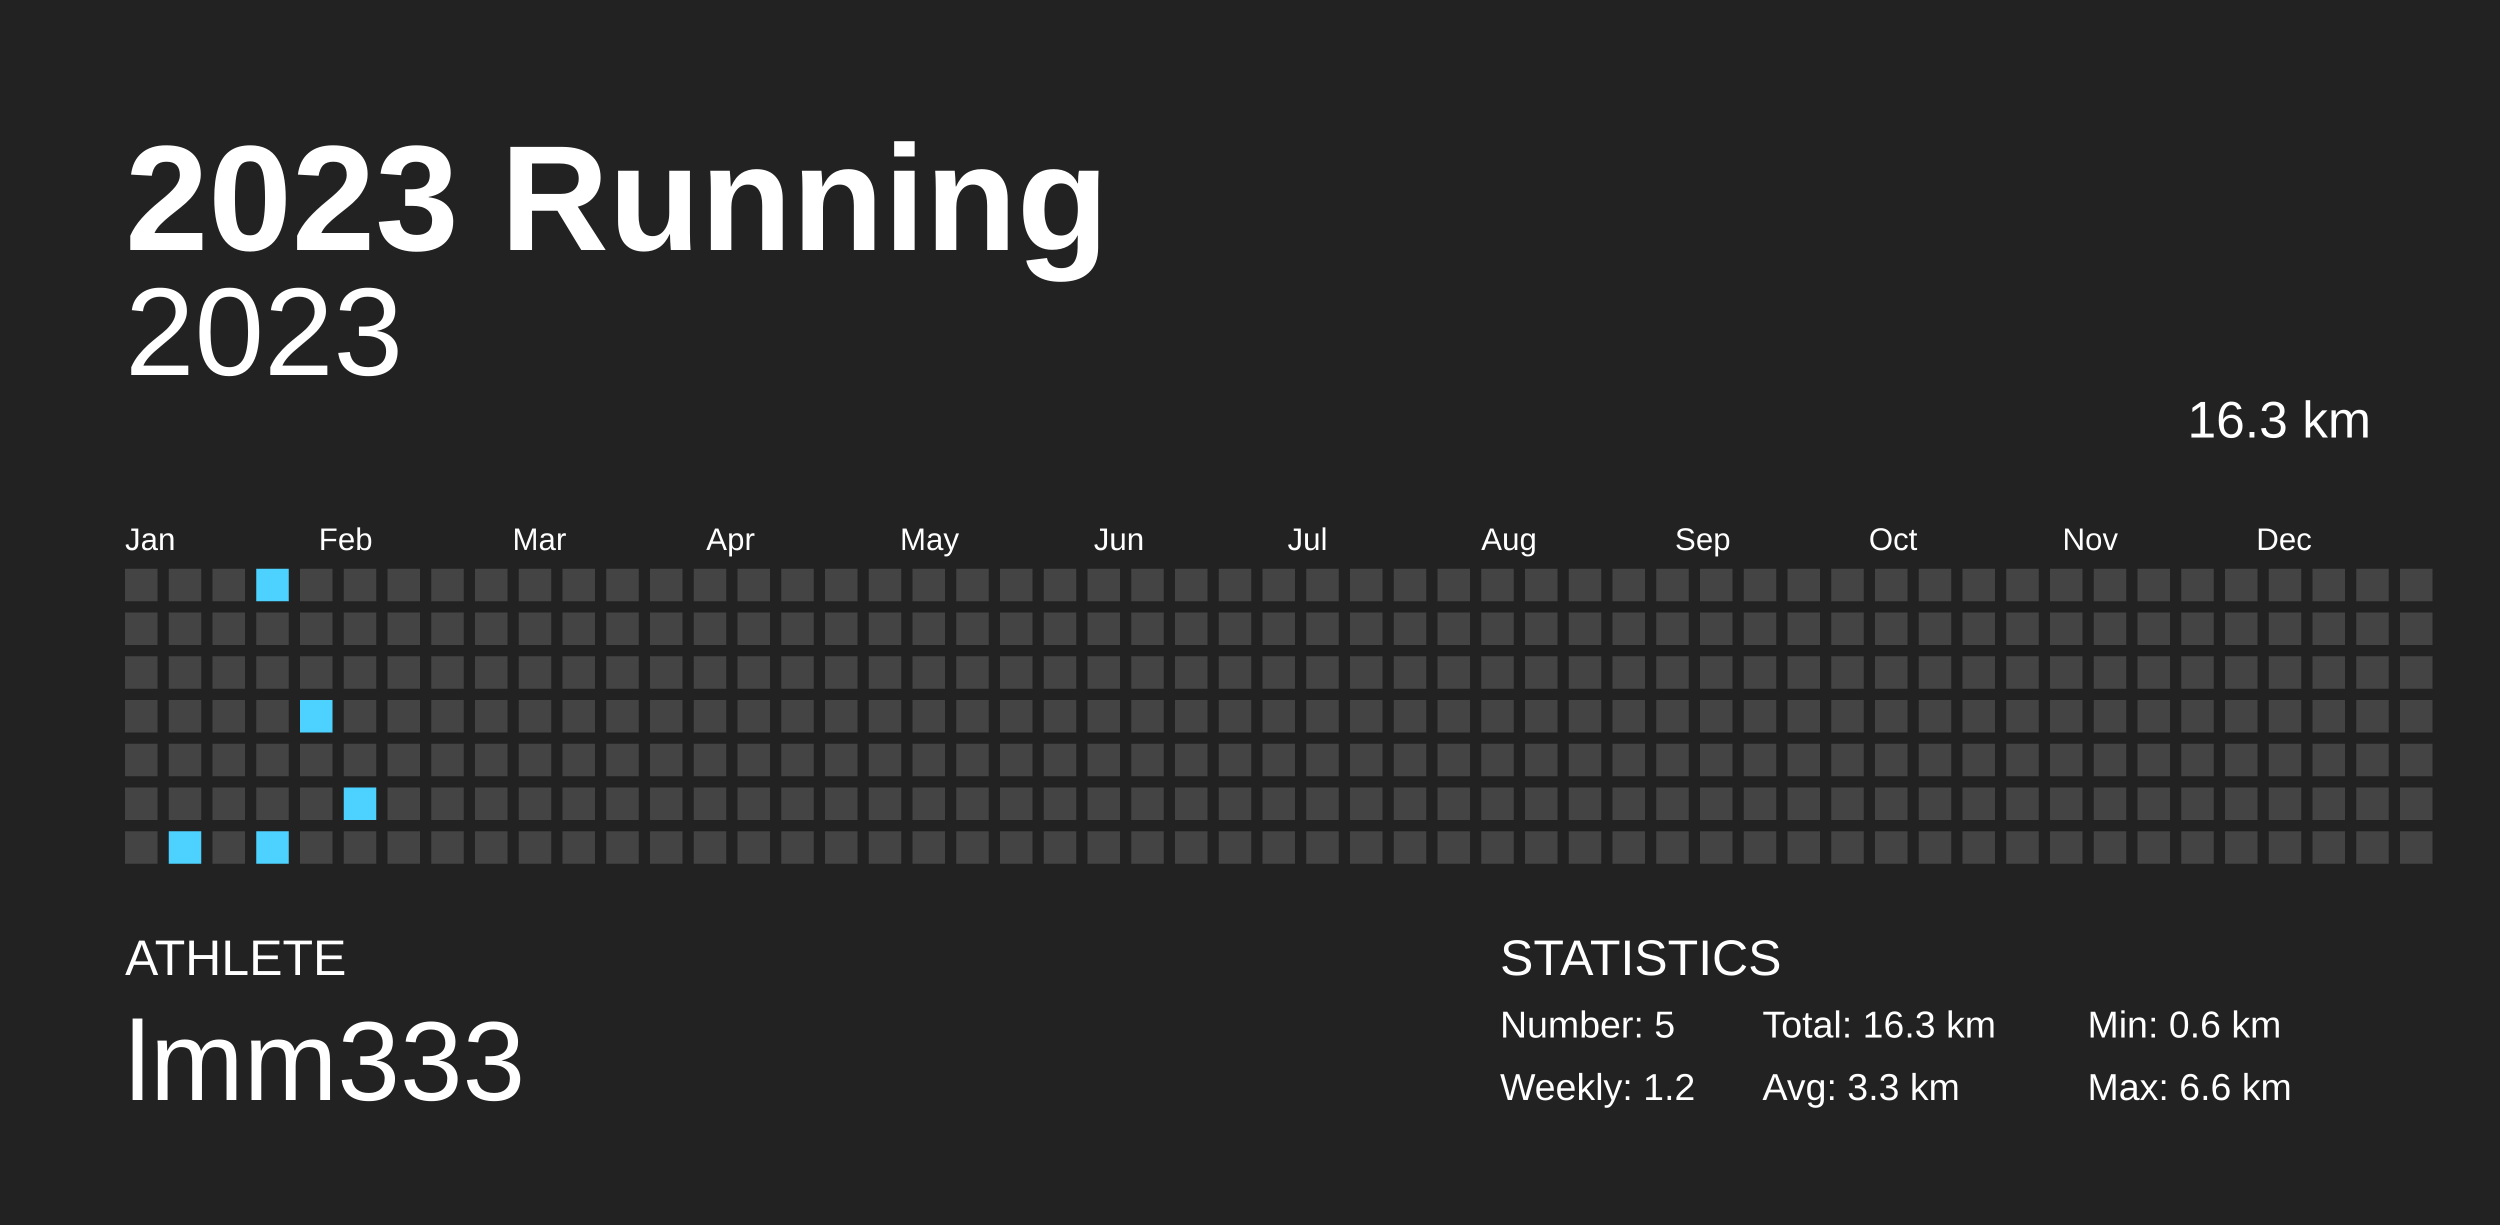
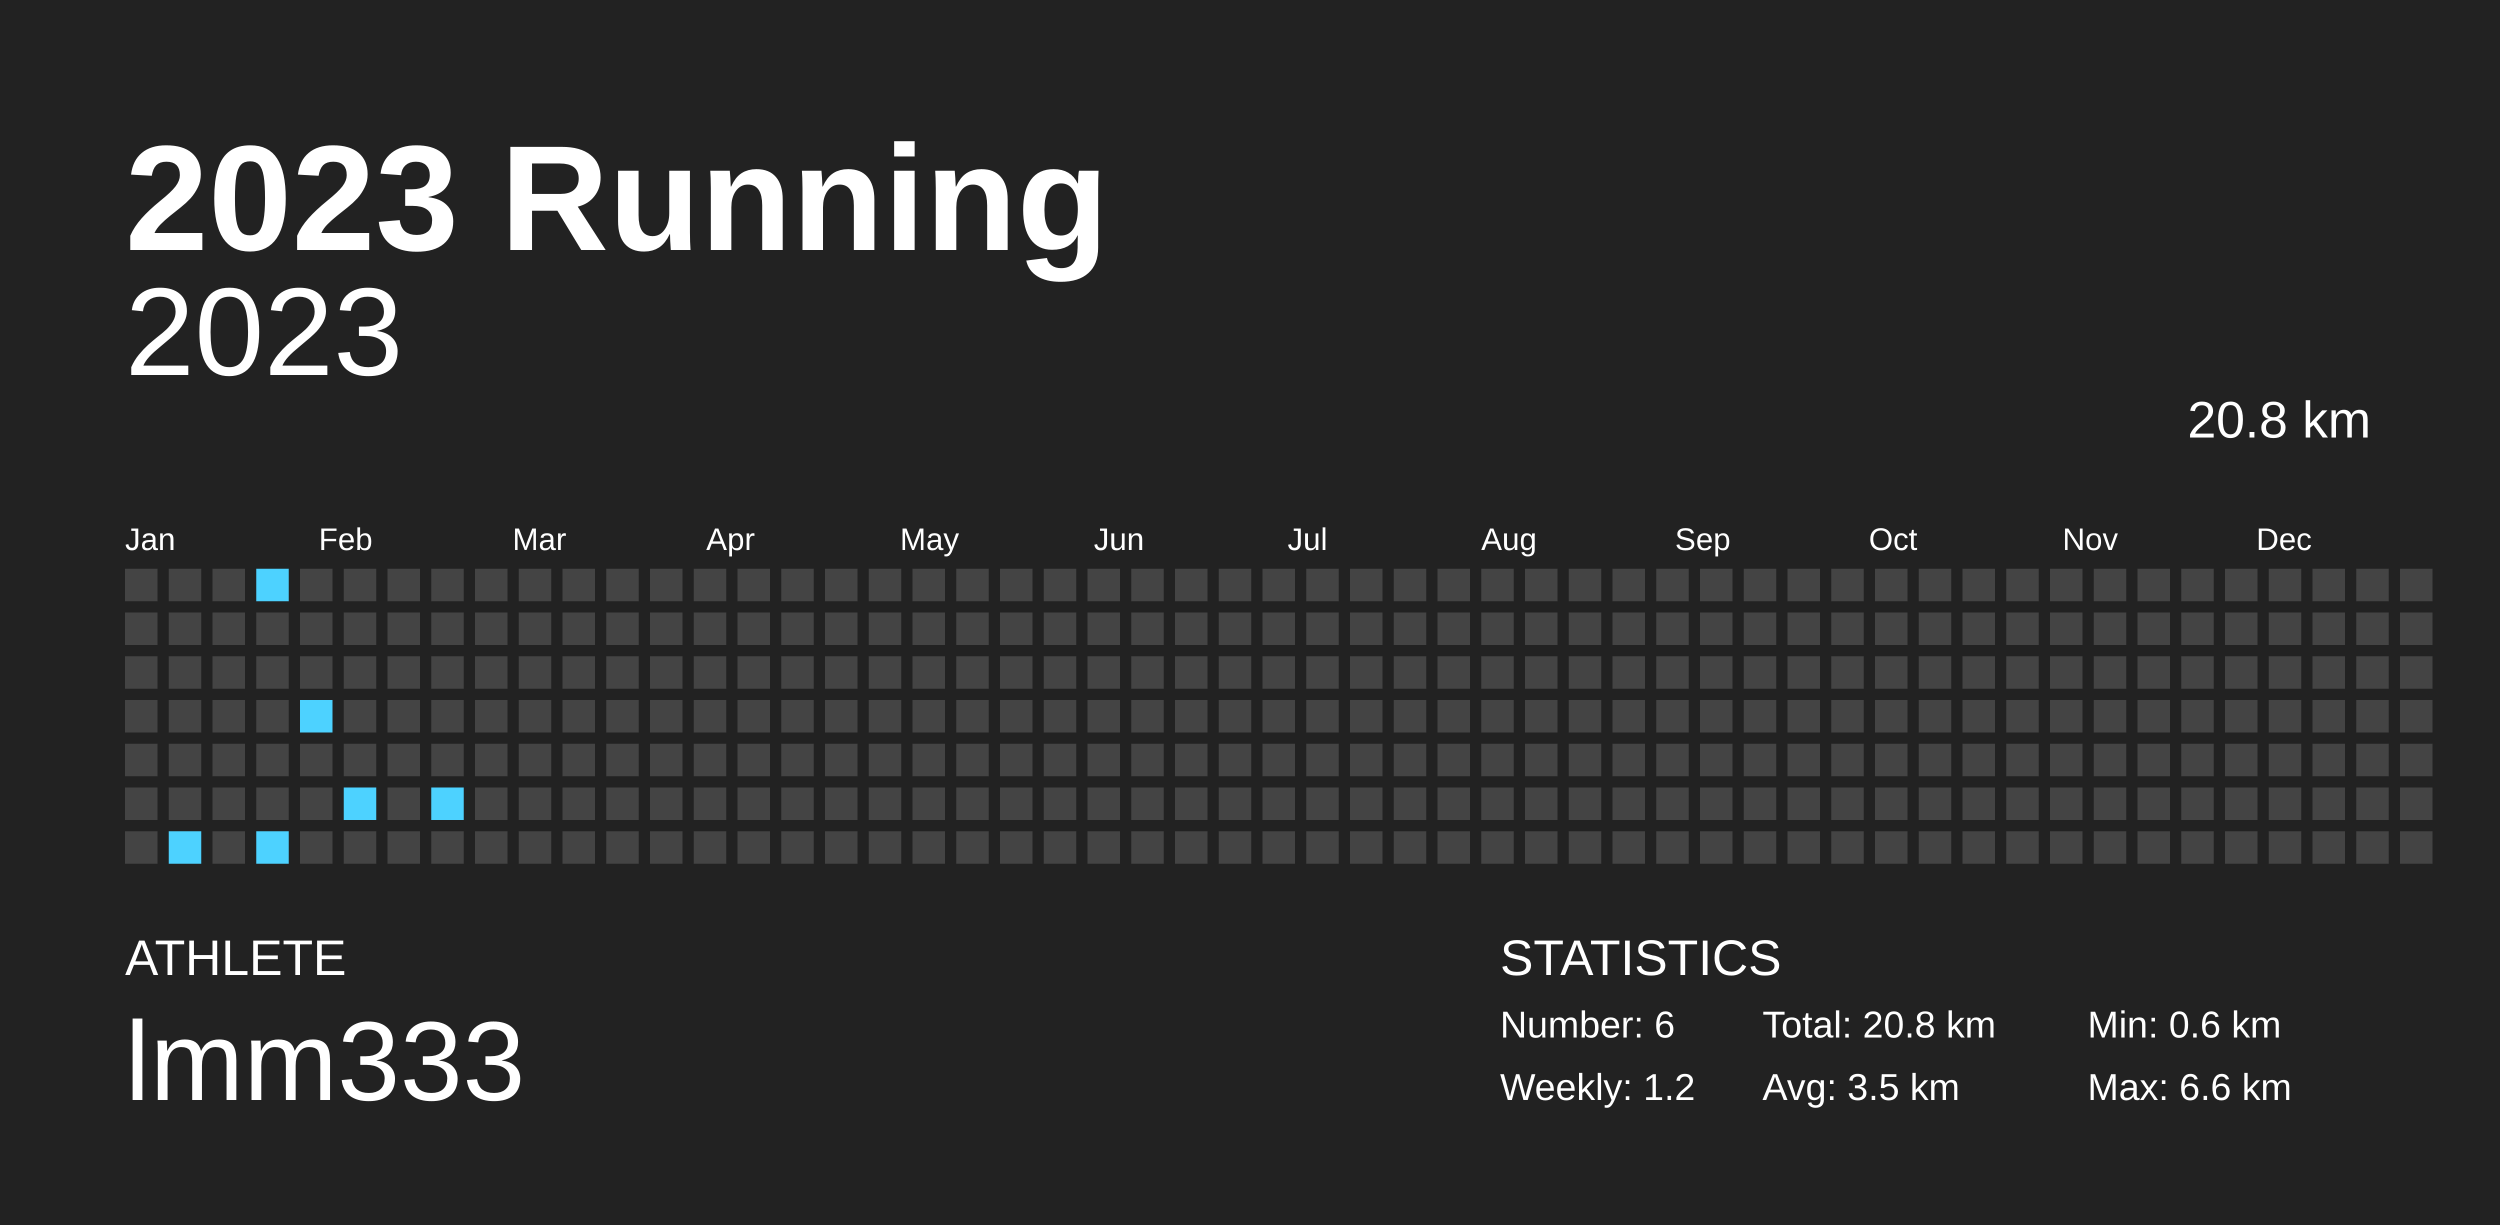
<svg xmlns="http://www.w3.org/2000/svg" baseProfile="full" height="98mm" version="1.1" viewBox="0,0,200,98" width="200mm">
  <defs />
  <rect fill="#222222" height="98" width="200" x="0" y="0" />
  <text fill="#FFFFFF" style="font-size:12px; font-family:Arial; font-weight:bold;" x="10" y="20">2023 Running</text>
  <text fill="#FFFFFF" style="font-size:4px; font-family:Arial" x="10" y="78">ATHLETE</text>
  <text fill="#FFFFFF" style="font-size:9px; font-family:Arial" x="10" y="88">lmm333</text>
  <text fill="#FFFFFF" style="font-size:4px; font-family:Arial" x="120" y="78">STATISTICS</text>
-   <text fill="#FFFFFF" style="font-size:3px; font-family:Arial" x="120" y="83">Number: 5</text>
+   <text fill="#FFFFFF" style="font-size:3px; font-family:Arial" x="120" y="83">Number: 6</text>
  <text fill="#FFFFFF" style="font-size:3px; font-family:Arial" x="120" y="88">Weekly: 1.2</text>
-   <text fill="#FFFFFF" style="font-size:3px; font-family:Arial" x="141" y="83">Total: 16.3 km</text>
-   <text fill="#FFFFFF" style="font-size:3px; font-family:Arial" x="141" y="88">Avg: 3.3 km</text>
+   <text fill="#FFFFFF" style="font-size:3px; font-family:Arial" x="141" y="83">Total: 20.8 km</text>
+   <text fill="#FFFFFF" style="font-size:3px; font-family:Arial" x="141" y="88">Avg: 3.5 km</text>
  <text fill="#FFFFFF" style="font-size:3px; font-family:Arial" x="167" y="83">Min: 0.6 km</text>
  <text fill="#FFFFFF" style="font-size:3px; font-family:Arial" x="167" y="88">Max: 6.6 km</text>
  <text alignment-baseline="hanging" fill="#FFFFFF" style="font-size:10.0px; font-family:Arial;" x="10" y="30">2023</text>
-   <text alignment-baseline="hanging" fill="#FFFFFF" style="font-size:4.125px; font-family:Arial;" x="175" y="35">16.3 km</text>
+   <text alignment-baseline="hanging" fill="#FFFFFF" style="font-size:4.125px; font-family:Arial;" x="175" y="35">20.8 km</text>
  <text fill="#FFFFFF" style="font-size:2.5px; font-family:Arial" x="10.0" y="44">Jan</text>
  <text fill="#FFFFFF" style="font-size:2.5px; font-family:Arial" x="25.5" y="44">Feb</text>
  <text fill="#FFFFFF" style="font-size:2.5px; font-family:Arial" x="41.0" y="44">Mar</text>
  <text fill="#FFFFFF" style="font-size:2.5px; font-family:Arial" x="56.5" y="44">Apr</text>
  <text fill="#FFFFFF" style="font-size:2.5px; font-family:Arial" x="72.0" y="44">May</text>
  <text fill="#FFFFFF" style="font-size:2.5px; font-family:Arial" x="87.5" y="44">Jun</text>
  <text fill="#FFFFFF" style="font-size:2.5px; font-family:Arial" x="103.0" y="44">Jul</text>
  <text fill="#FFFFFF" style="font-size:2.5px; font-family:Arial" x="118.5" y="44">Aug</text>
  <text fill="#FFFFFF" style="font-size:2.5px; font-family:Arial" x="134.0" y="44">Sep</text>
  <text fill="#FFFFFF" style="font-size:2.5px; font-family:Arial" x="149.5" y="44">Oct</text>
  <text fill="#FFFFFF" style="font-size:2.5px; font-family:Arial" x="165.0" y="44">Nov</text>
  <text fill="#FFFFFF" style="font-size:2.5px; font-family:Arial" x="180.5" y="44">Dec</text>
  <rect fill="#444444" height="2.6" width="2.6" x="10.0" y="45.5" />
  <rect fill="#444444" height="2.6" width="2.6" x="10.0" y="49.0" />
  <rect fill="#444444" height="2.6" width="2.6" x="10.0" y="52.5" />
  <rect fill="#444444" height="2.6" width="2.6" x="10.0" y="56.0" />
  <rect fill="#444444" height="2.6" width="2.6" x="10.0" y="59.5" />
  <rect fill="#444444" height="2.6" width="2.6" x="10.0" y="63.0" />
  <rect fill="#444444" height="2.6" width="2.6" x="10.0" y="66.5" />
  <rect fill="#444444" height="2.6" width="2.6" x="13.5" y="45.5" />
  <rect fill="#444444" height="2.6" width="2.6" x="13.5" y="49.0" />
  <rect fill="#444444" height="2.6" width="2.6" x="13.5" y="52.5" />
  <rect fill="#444444" height="2.6" width="2.6" x="13.5" y="56.0" />
  <rect fill="#444444" height="2.6" width="2.6" x="13.5" y="59.5" />
  <rect fill="#444444" height="2.6" width="2.6" x="13.5" y="63.0" />
  <rect fill="#4dd2ff" height="2.6" width="2.6" x="13.5" y="66.5" />
  <rect fill="#444444" height="2.6" width="2.6" x="17.0" y="45.5" />
  <rect fill="#444444" height="2.6" width="2.6" x="17.0" y="49.0" />
  <rect fill="#444444" height="2.6" width="2.6" x="17.0" y="52.5" />
  <rect fill="#444444" height="2.6" width="2.6" x="17.0" y="56.0" />
  <rect fill="#444444" height="2.6" width="2.6" x="17.0" y="59.5" />
  <rect fill="#444444" height="2.6" width="2.6" x="17.0" y="63.0" />
  <rect fill="#444444" height="2.6" width="2.6" x="17.0" y="66.5" />
  <rect fill="#4dd2ff" height="2.6" width="2.6" x="20.5" y="45.5" />
  <rect fill="#444444" height="2.6" width="2.6" x="20.5" y="49.0" />
  <rect fill="#444444" height="2.6" width="2.6" x="20.5" y="52.5" />
  <rect fill="#444444" height="2.6" width="2.6" x="20.5" y="56.0" />
  <rect fill="#444444" height="2.6" width="2.6" x="20.5" y="59.5" />
  <rect fill="#444444" height="2.6" width="2.6" x="20.5" y="63.0" />
  <rect fill="#4dd2ff" height="2.6" width="2.6" x="20.5" y="66.5" />
  <rect fill="#444444" height="2.6" width="2.6" x="24.0" y="45.5" />
  <rect fill="#444444" height="2.6" width="2.6" x="24.0" y="49.0" />
  <rect fill="#444444" height="2.6" width="2.6" x="24.0" y="52.5" />
  <rect fill="#4dd2ff" height="2.6" width="2.6" x="24.0" y="56.0" />
  <rect fill="#444444" height="2.6" width="2.6" x="24.0" y="59.5" />
  <rect fill="#444444" height="2.6" width="2.6" x="24.0" y="63.0" />
  <rect fill="#444444" height="2.6" width="2.6" x="24.0" y="66.5" />
  <rect fill="#444444" height="2.6" width="2.6" x="27.5" y="45.5" />
  <rect fill="#444444" height="2.6" width="2.6" x="27.5" y="49.0" />
  <rect fill="#444444" height="2.6" width="2.6" x="27.5" y="52.5" />
  <rect fill="#444444" height="2.6" width="2.6" x="27.5" y="56.0" />
  <rect fill="#444444" height="2.6" width="2.6" x="27.5" y="59.5" />
  <rect fill="#4dd2ff" height="2.6" width="2.6" x="27.5" y="63.0" />
  <rect fill="#444444" height="2.6" width="2.6" x="27.5" y="66.5" />
  <rect fill="#444444" height="2.6" width="2.6" x="31.0" y="45.5" />
  <rect fill="#444444" height="2.6" width="2.6" x="31.0" y="49.0" />
  <rect fill="#444444" height="2.6" width="2.6" x="31.0" y="52.5" />
  <rect fill="#444444" height="2.6" width="2.6" x="31.0" y="56.0" />
  <rect fill="#444444" height="2.6" width="2.6" x="31.0" y="59.5" />
  <rect fill="#444444" height="2.6" width="2.6" x="31.0" y="63.0" />
  <rect fill="#444444" height="2.6" width="2.6" x="31.0" y="66.5" />
  <rect fill="#444444" height="2.6" width="2.6" x="34.5" y="45.5" />
  <rect fill="#444444" height="2.6" width="2.6" x="34.5" y="49.0" />
  <rect fill="#444444" height="2.6" width="2.6" x="34.5" y="52.5" />
  <rect fill="#444444" height="2.6" width="2.6" x="34.5" y="56.0" />
  <rect fill="#444444" height="2.6" width="2.6" x="34.5" y="59.5" />
-   <rect fill="#444444" height="2.6" width="2.6" x="34.5" y="63.0" />
+   <rect fill="#4dd2ff" height="2.6" width="2.6" x="34.5" y="63.0" />
  <rect fill="#444444" height="2.6" width="2.6" x="34.5" y="66.5" />
  <rect fill="#444444" height="2.6" width="2.6" x="38.0" y="45.5" />
  <rect fill="#444444" height="2.6" width="2.6" x="38.0" y="49.0" />
  <rect fill="#444444" height="2.6" width="2.6" x="38.0" y="52.5" />
  <rect fill="#444444" height="2.6" width="2.6" x="38.0" y="56.0" />
  <rect fill="#444444" height="2.6" width="2.6" x="38.0" y="59.5" />
  <rect fill="#444444" height="2.6" width="2.6" x="38.0" y="63.0" />
  <rect fill="#444444" height="2.6" width="2.6" x="38.0" y="66.5" />
  <rect fill="#444444" height="2.6" width="2.6" x="41.5" y="45.5" />
  <rect fill="#444444" height="2.6" width="2.6" x="41.5" y="49.0" />
  <rect fill="#444444" height="2.6" width="2.6" x="41.5" y="52.5" />
  <rect fill="#444444" height="2.6" width="2.6" x="41.5" y="56.0" />
  <rect fill="#444444" height="2.6" width="2.6" x="41.5" y="59.5" />
  <rect fill="#444444" height="2.6" width="2.6" x="41.5" y="63.0" />
  <rect fill="#444444" height="2.6" width="2.6" x="41.5" y="66.5" />
  <rect fill="#444444" height="2.6" width="2.6" x="45.0" y="45.5" />
  <rect fill="#444444" height="2.6" width="2.6" x="45.0" y="49.0" />
  <rect fill="#444444" height="2.6" width="2.6" x="45.0" y="52.5" />
  <rect fill="#444444" height="2.6" width="2.6" x="45.0" y="56.0" />
  <rect fill="#444444" height="2.6" width="2.6" x="45.0" y="59.5" />
  <rect fill="#444444" height="2.6" width="2.6" x="45.0" y="63.0" />
  <rect fill="#444444" height="2.6" width="2.6" x="45.0" y="66.5" />
  <rect fill="#444444" height="2.6" width="2.6" x="48.5" y="45.5" />
  <rect fill="#444444" height="2.6" width="2.6" x="48.5" y="49.0" />
  <rect fill="#444444" height="2.6" width="2.6" x="48.5" y="52.5" />
  <rect fill="#444444" height="2.6" width="2.6" x="48.5" y="56.0" />
  <rect fill="#444444" height="2.6" width="2.6" x="48.5" y="59.5" />
  <rect fill="#444444" height="2.6" width="2.6" x="48.5" y="63.0" />
  <rect fill="#444444" height="2.6" width="2.6" x="48.5" y="66.5" />
  <rect fill="#444444" height="2.6" width="2.6" x="52.0" y="45.5" />
  <rect fill="#444444" height="2.6" width="2.6" x="52.0" y="49.0" />
  <rect fill="#444444" height="2.6" width="2.6" x="52.0" y="52.5" />
  <rect fill="#444444" height="2.6" width="2.6" x="52.0" y="56.0" />
  <rect fill="#444444" height="2.6" width="2.6" x="52.0" y="59.5" />
  <rect fill="#444444" height="2.6" width="2.6" x="52.0" y="63.0" />
  <rect fill="#444444" height="2.6" width="2.6" x="52.0" y="66.5" />
  <rect fill="#444444" height="2.6" width="2.6" x="55.5" y="45.5" />
  <rect fill="#444444" height="2.6" width="2.6" x="55.5" y="49.0" />
  <rect fill="#444444" height="2.6" width="2.6" x="55.5" y="52.5" />
  <rect fill="#444444" height="2.6" width="2.6" x="55.5" y="56.0" />
  <rect fill="#444444" height="2.6" width="2.6" x="55.5" y="59.5" />
  <rect fill="#444444" height="2.6" width="2.6" x="55.5" y="63.0" />
  <rect fill="#444444" height="2.6" width="2.6" x="55.5" y="66.5" />
  <rect fill="#444444" height="2.6" width="2.6" x="59.0" y="45.5" />
  <rect fill="#444444" height="2.6" width="2.6" x="59.0" y="49.0" />
  <rect fill="#444444" height="2.6" width="2.6" x="59.0" y="52.5" />
  <rect fill="#444444" height="2.6" width="2.6" x="59.0" y="56.0" />
  <rect fill="#444444" height="2.6" width="2.6" x="59.0" y="59.5" />
  <rect fill="#444444" height="2.6" width="2.6" x="59.0" y="63.0" />
  <rect fill="#444444" height="2.6" width="2.6" x="59.0" y="66.5" />
  <rect fill="#444444" height="2.6" width="2.6" x="62.5" y="45.5" />
  <rect fill="#444444" height="2.6" width="2.6" x="62.5" y="49.0" />
  <rect fill="#444444" height="2.6" width="2.6" x="62.5" y="52.5" />
  <rect fill="#444444" height="2.6" width="2.6" x="62.5" y="56.0" />
  <rect fill="#444444" height="2.6" width="2.6" x="62.5" y="59.5" />
  <rect fill="#444444" height="2.6" width="2.6" x="62.5" y="63.0" />
  <rect fill="#444444" height="2.6" width="2.6" x="62.5" y="66.5" />
  <rect fill="#444444" height="2.6" width="2.6" x="66.0" y="45.5" />
  <rect fill="#444444" height="2.6" width="2.6" x="66.0" y="49.0" />
  <rect fill="#444444" height="2.6" width="2.6" x="66.0" y="52.5" />
  <rect fill="#444444" height="2.6" width="2.6" x="66.0" y="56.0" />
  <rect fill="#444444" height="2.6" width="2.6" x="66.0" y="59.5" />
  <rect fill="#444444" height="2.6" width="2.6" x="66.0" y="63.0" />
  <rect fill="#444444" height="2.6" width="2.6" x="66.0" y="66.5" />
  <rect fill="#444444" height="2.6" width="2.6" x="69.5" y="45.5" />
  <rect fill="#444444" height="2.6" width="2.6" x="69.5" y="49.0" />
  <rect fill="#444444" height="2.6" width="2.6" x="69.5" y="52.5" />
  <rect fill="#444444" height="2.6" width="2.6" x="69.5" y="56.0" />
  <rect fill="#444444" height="2.6" width="2.6" x="69.5" y="59.5" />
  <rect fill="#444444" height="2.6" width="2.6" x="69.5" y="63.0" />
  <rect fill="#444444" height="2.6" width="2.6" x="69.5" y="66.5" />
  <rect fill="#444444" height="2.6" width="2.6" x="73.0" y="45.5" />
  <rect fill="#444444" height="2.6" width="2.6" x="73.0" y="49.0" />
  <rect fill="#444444" height="2.6" width="2.6" x="73.0" y="52.5" />
  <rect fill="#444444" height="2.6" width="2.6" x="73.0" y="56.0" />
  <rect fill="#444444" height="2.6" width="2.6" x="73.0" y="59.5" />
  <rect fill="#444444" height="2.6" width="2.6" x="73.0" y="63.0" />
  <rect fill="#444444" height="2.6" width="2.6" x="73.0" y="66.5" />
  <rect fill="#444444" height="2.6" width="2.6" x="76.5" y="45.5" />
  <rect fill="#444444" height="2.6" width="2.6" x="76.5" y="49.0" />
  <rect fill="#444444" height="2.6" width="2.6" x="76.5" y="52.5" />
  <rect fill="#444444" height="2.6" width="2.6" x="76.5" y="56.0" />
  <rect fill="#444444" height="2.6" width="2.6" x="76.5" y="59.5" />
  <rect fill="#444444" height="2.6" width="2.6" x="76.5" y="63.0" />
  <rect fill="#444444" height="2.6" width="2.6" x="76.5" y="66.5" />
  <rect fill="#444444" height="2.6" width="2.6" x="80.0" y="45.5" />
  <rect fill="#444444" height="2.6" width="2.6" x="80.0" y="49.0" />
  <rect fill="#444444" height="2.6" width="2.6" x="80.0" y="52.5" />
  <rect fill="#444444" height="2.6" width="2.6" x="80.0" y="56.0" />
  <rect fill="#444444" height="2.6" width="2.6" x="80.0" y="59.5" />
  <rect fill="#444444" height="2.6" width="2.6" x="80.0" y="63.0" />
  <rect fill="#444444" height="2.6" width="2.6" x="80.0" y="66.5" />
  <rect fill="#444444" height="2.6" width="2.6" x="83.5" y="45.5" />
  <rect fill="#444444" height="2.6" width="2.6" x="83.5" y="49.0" />
  <rect fill="#444444" height="2.6" width="2.6" x="83.5" y="52.5" />
  <rect fill="#444444" height="2.6" width="2.6" x="83.5" y="56.0" />
  <rect fill="#444444" height="2.6" width="2.6" x="83.5" y="59.5" />
  <rect fill="#444444" height="2.6" width="2.6" x="83.5" y="63.0" />
  <rect fill="#444444" height="2.6" width="2.6" x="83.5" y="66.5" />
  <rect fill="#444444" height="2.6" width="2.6" x="87.0" y="45.5" />
  <rect fill="#444444" height="2.6" width="2.6" x="87.0" y="49.0" />
  <rect fill="#444444" height="2.6" width="2.6" x="87.0" y="52.5" />
  <rect fill="#444444" height="2.6" width="2.6" x="87.0" y="56.0" />
  <rect fill="#444444" height="2.6" width="2.6" x="87.0" y="59.5" />
  <rect fill="#444444" height="2.6" width="2.6" x="87.0" y="63.0" />
  <rect fill="#444444" height="2.6" width="2.6" x="87.0" y="66.5" />
  <rect fill="#444444" height="2.6" width="2.6" x="90.5" y="45.5" />
  <rect fill="#444444" height="2.6" width="2.6" x="90.5" y="49.0" />
  <rect fill="#444444" height="2.6" width="2.6" x="90.5" y="52.5" />
  <rect fill="#444444" height="2.6" width="2.6" x="90.5" y="56.0" />
  <rect fill="#444444" height="2.6" width="2.6" x="90.5" y="59.5" />
  <rect fill="#444444" height="2.6" width="2.6" x="90.5" y="63.0" />
  <rect fill="#444444" height="2.6" width="2.6" x="90.5" y="66.5" />
  <rect fill="#444444" height="2.6" width="2.6" x="94.0" y="45.5" />
  <rect fill="#444444" height="2.6" width="2.6" x="94.0" y="49.0" />
  <rect fill="#444444" height="2.6" width="2.6" x="94.0" y="52.5" />
  <rect fill="#444444" height="2.6" width="2.6" x="94.0" y="56.0" />
  <rect fill="#444444" height="2.6" width="2.6" x="94.0" y="59.5" />
  <rect fill="#444444" height="2.6" width="2.6" x="94.0" y="63.0" />
  <rect fill="#444444" height="2.6" width="2.6" x="94.0" y="66.5" />
  <rect fill="#444444" height="2.6" width="2.6" x="97.5" y="45.5" />
  <rect fill="#444444" height="2.6" width="2.6" x="97.5" y="49.0" />
  <rect fill="#444444" height="2.6" width="2.6" x="97.5" y="52.5" />
  <rect fill="#444444" height="2.6" width="2.6" x="97.5" y="56.0" />
  <rect fill="#444444" height="2.6" width="2.6" x="97.5" y="59.5" />
  <rect fill="#444444" height="2.6" width="2.6" x="97.5" y="63.0" />
  <rect fill="#444444" height="2.6" width="2.6" x="97.5" y="66.5" />
  <rect fill="#444444" height="2.6" width="2.6" x="101.0" y="45.5" />
  <rect fill="#444444" height="2.6" width="2.6" x="101.0" y="49.0" />
  <rect fill="#444444" height="2.6" width="2.6" x="101.0" y="52.5" />
  <rect fill="#444444" height="2.6" width="2.6" x="101.0" y="56.0" />
  <rect fill="#444444" height="2.6" width="2.6" x="101.0" y="59.5" />
  <rect fill="#444444" height="2.6" width="2.6" x="101.0" y="63.0" />
  <rect fill="#444444" height="2.6" width="2.6" x="101.0" y="66.5" />
  <rect fill="#444444" height="2.6" width="2.6" x="104.5" y="45.5" />
  <rect fill="#444444" height="2.6" width="2.6" x="104.5" y="49.0" />
  <rect fill="#444444" height="2.6" width="2.6" x="104.5" y="52.5" />
  <rect fill="#444444" height="2.6" width="2.6" x="104.5" y="56.0" />
  <rect fill="#444444" height="2.6" width="2.6" x="104.5" y="59.5" />
  <rect fill="#444444" height="2.6" width="2.6" x="104.5" y="63.0" />
  <rect fill="#444444" height="2.6" width="2.6" x="104.5" y="66.5" />
  <rect fill="#444444" height="2.6" width="2.6" x="108.0" y="45.5" />
  <rect fill="#444444" height="2.6" width="2.6" x="108.0" y="49.0" />
  <rect fill="#444444" height="2.6" width="2.6" x="108.0" y="52.5" />
  <rect fill="#444444" height="2.6" width="2.6" x="108.0" y="56.0" />
  <rect fill="#444444" height="2.6" width="2.6" x="108.0" y="59.5" />
  <rect fill="#444444" height="2.6" width="2.6" x="108.0" y="63.0" />
  <rect fill="#444444" height="2.6" width="2.6" x="108.0" y="66.5" />
  <rect fill="#444444" height="2.6" width="2.6" x="111.5" y="45.5" />
  <rect fill="#444444" height="2.6" width="2.6" x="111.5" y="49.0" />
  <rect fill="#444444" height="2.6" width="2.6" x="111.5" y="52.5" />
  <rect fill="#444444" height="2.6" width="2.6" x="111.5" y="56.0" />
  <rect fill="#444444" height="2.6" width="2.6" x="111.5" y="59.5" />
  <rect fill="#444444" height="2.6" width="2.6" x="111.5" y="63.0" />
  <rect fill="#444444" height="2.6" width="2.6" x="111.5" y="66.5" />
  <rect fill="#444444" height="2.6" width="2.6" x="115.0" y="45.5" />
  <rect fill="#444444" height="2.6" width="2.6" x="115.0" y="49.0" />
  <rect fill="#444444" height="2.6" width="2.6" x="115.0" y="52.5" />
  <rect fill="#444444" height="2.6" width="2.6" x="115.0" y="56.0" />
  <rect fill="#444444" height="2.6" width="2.6" x="115.0" y="59.5" />
  <rect fill="#444444" height="2.6" width="2.6" x="115.0" y="63.0" />
  <rect fill="#444444" height="2.6" width="2.6" x="115.0" y="66.5" />
  <rect fill="#444444" height="2.6" width="2.6" x="118.5" y="45.5" />
  <rect fill="#444444" height="2.6" width="2.6" x="118.5" y="49.0" />
  <rect fill="#444444" height="2.6" width="2.6" x="118.5" y="52.5" />
  <rect fill="#444444" height="2.6" width="2.6" x="118.5" y="56.0" />
  <rect fill="#444444" height="2.6" width="2.6" x="118.5" y="59.5" />
  <rect fill="#444444" height="2.6" width="2.6" x="118.5" y="63.0" />
  <rect fill="#444444" height="2.6" width="2.6" x="118.5" y="66.5" />
  <rect fill="#444444" height="2.6" width="2.6" x="122.0" y="45.5" />
  <rect fill="#444444" height="2.6" width="2.6" x="122.0" y="49.0" />
  <rect fill="#444444" height="2.6" width="2.6" x="122.0" y="52.5" />
  <rect fill="#444444" height="2.6" width="2.6" x="122.0" y="56.0" />
  <rect fill="#444444" height="2.6" width="2.6" x="122.0" y="59.5" />
  <rect fill="#444444" height="2.6" width="2.6" x="122.0" y="63.0" />
  <rect fill="#444444" height="2.6" width="2.6" x="122.0" y="66.5" />
  <rect fill="#444444" height="2.6" width="2.6" x="125.5" y="45.5" />
  <rect fill="#444444" height="2.6" width="2.6" x="125.5" y="49.0" />
  <rect fill="#444444" height="2.6" width="2.6" x="125.5" y="52.5" />
  <rect fill="#444444" height="2.6" width="2.6" x="125.5" y="56.0" />
  <rect fill="#444444" height="2.6" width="2.6" x="125.5" y="59.5" />
  <rect fill="#444444" height="2.6" width="2.6" x="125.5" y="63.0" />
  <rect fill="#444444" height="2.6" width="2.6" x="125.5" y="66.5" />
  <rect fill="#444444" height="2.6" width="2.6" x="129.0" y="45.5" />
  <rect fill="#444444" height="2.6" width="2.6" x="129.0" y="49.0" />
  <rect fill="#444444" height="2.6" width="2.6" x="129.0" y="52.5" />
  <rect fill="#444444" height="2.6" width="2.6" x="129.0" y="56.0" />
  <rect fill="#444444" height="2.6" width="2.6" x="129.0" y="59.5" />
  <rect fill="#444444" height="2.6" width="2.6" x="129.0" y="63.0" />
  <rect fill="#444444" height="2.6" width="2.6" x="129.0" y="66.5" />
  <rect fill="#444444" height="2.6" width="2.6" x="132.5" y="45.5" />
  <rect fill="#444444" height="2.6" width="2.6" x="132.5" y="49.0" />
  <rect fill="#444444" height="2.6" width="2.6" x="132.5" y="52.5" />
  <rect fill="#444444" height="2.6" width="2.6" x="132.5" y="56.0" />
  <rect fill="#444444" height="2.6" width="2.6" x="132.5" y="59.5" />
  <rect fill="#444444" height="2.6" width="2.6" x="132.5" y="63.0" />
  <rect fill="#444444" height="2.6" width="2.6" x="132.5" y="66.5" />
  <rect fill="#444444" height="2.6" width="2.6" x="136.0" y="45.5" />
  <rect fill="#444444" height="2.6" width="2.6" x="136.0" y="49.0" />
  <rect fill="#444444" height="2.6" width="2.6" x="136.0" y="52.5" />
  <rect fill="#444444" height="2.6" width="2.6" x="136.0" y="56.0" />
  <rect fill="#444444" height="2.6" width="2.6" x="136.0" y="59.5" />
  <rect fill="#444444" height="2.6" width="2.6" x="136.0" y="63.0" />
  <rect fill="#444444" height="2.6" width="2.6" x="136.0" y="66.5" />
  <rect fill="#444444" height="2.6" width="2.6" x="139.5" y="45.5" />
  <rect fill="#444444" height="2.6" width="2.6" x="139.5" y="49.0" />
  <rect fill="#444444" height="2.6" width="2.6" x="139.5" y="52.5" />
  <rect fill="#444444" height="2.6" width="2.6" x="139.5" y="56.0" />
  <rect fill="#444444" height="2.6" width="2.6" x="139.5" y="59.5" />
  <rect fill="#444444" height="2.6" width="2.6" x="139.5" y="63.0" />
  <rect fill="#444444" height="2.6" width="2.6" x="139.5" y="66.5" />
  <rect fill="#444444" height="2.6" width="2.6" x="143.0" y="45.5" />
  <rect fill="#444444" height="2.6" width="2.6" x="143.0" y="49.0" />
  <rect fill="#444444" height="2.6" width="2.6" x="143.0" y="52.5" />
  <rect fill="#444444" height="2.6" width="2.6" x="143.0" y="56.0" />
  <rect fill="#444444" height="2.6" width="2.6" x="143.0" y="59.5" />
  <rect fill="#444444" height="2.6" width="2.6" x="143.0" y="63.0" />
  <rect fill="#444444" height="2.6" width="2.6" x="143.0" y="66.5" />
  <rect fill="#444444" height="2.6" width="2.6" x="146.5" y="45.5" />
  <rect fill="#444444" height="2.6" width="2.6" x="146.5" y="49.0" />
  <rect fill="#444444" height="2.6" width="2.6" x="146.5" y="52.5" />
  <rect fill="#444444" height="2.6" width="2.6" x="146.5" y="56.0" />
  <rect fill="#444444" height="2.6" width="2.6" x="146.5" y="59.5" />
  <rect fill="#444444" height="2.6" width="2.6" x="146.5" y="63.0" />
  <rect fill="#444444" height="2.6" width="2.6" x="146.5" y="66.5" />
  <rect fill="#444444" height="2.6" width="2.6" x="150.0" y="45.5" />
  <rect fill="#444444" height="2.6" width="2.6" x="150.0" y="49.0" />
  <rect fill="#444444" height="2.6" width="2.6" x="150.0" y="52.5" />
  <rect fill="#444444" height="2.6" width="2.6" x="150.0" y="56.0" />
  <rect fill="#444444" height="2.6" width="2.6" x="150.0" y="59.5" />
  <rect fill="#444444" height="2.6" width="2.6" x="150.0" y="63.0" />
  <rect fill="#444444" height="2.6" width="2.6" x="150.0" y="66.5" />
  <rect fill="#444444" height="2.6" width="2.6" x="153.5" y="45.5" />
  <rect fill="#444444" height="2.6" width="2.6" x="153.5" y="49.0" />
  <rect fill="#444444" height="2.6" width="2.6" x="153.5" y="52.5" />
  <rect fill="#444444" height="2.6" width="2.6" x="153.5" y="56.0" />
  <rect fill="#444444" height="2.6" width="2.6" x="153.5" y="59.5" />
  <rect fill="#444444" height="2.6" width="2.6" x="153.5" y="63.0" />
  <rect fill="#444444" height="2.6" width="2.6" x="153.5" y="66.5" />
  <rect fill="#444444" height="2.6" width="2.6" x="157.0" y="45.5" />
  <rect fill="#444444" height="2.6" width="2.6" x="157.0" y="49.0" />
  <rect fill="#444444" height="2.6" width="2.6" x="157.0" y="52.5" />
  <rect fill="#444444" height="2.6" width="2.6" x="157.0" y="56.0" />
  <rect fill="#444444" height="2.6" width="2.6" x="157.0" y="59.5" />
  <rect fill="#444444" height="2.6" width="2.6" x="157.0" y="63.0" />
  <rect fill="#444444" height="2.6" width="2.6" x="157.0" y="66.5" />
  <rect fill="#444444" height="2.6" width="2.6" x="160.5" y="45.5" />
  <rect fill="#444444" height="2.6" width="2.6" x="160.5" y="49.0" />
  <rect fill="#444444" height="2.6" width="2.6" x="160.5" y="52.5" />
  <rect fill="#444444" height="2.6" width="2.6" x="160.5" y="56.0" />
  <rect fill="#444444" height="2.6" width="2.6" x="160.5" y="59.5" />
  <rect fill="#444444" height="2.6" width="2.6" x="160.5" y="63.0" />
  <rect fill="#444444" height="2.6" width="2.6" x="160.5" y="66.5" />
  <rect fill="#444444" height="2.6" width="2.6" x="164.0" y="45.5" />
  <rect fill="#444444" height="2.6" width="2.6" x="164.0" y="49.0" />
  <rect fill="#444444" height="2.6" width="2.6" x="164.0" y="52.5" />
  <rect fill="#444444" height="2.6" width="2.6" x="164.0" y="56.0" />
  <rect fill="#444444" height="2.6" width="2.6" x="164.0" y="59.5" />
  <rect fill="#444444" height="2.6" width="2.6" x="164.0" y="63.0" />
  <rect fill="#444444" height="2.6" width="2.6" x="164.0" y="66.5" />
  <rect fill="#444444" height="2.6" width="2.6" x="167.5" y="45.5" />
  <rect fill="#444444" height="2.6" width="2.6" x="167.5" y="49.0" />
  <rect fill="#444444" height="2.6" width="2.6" x="167.5" y="52.5" />
  <rect fill="#444444" height="2.6" width="2.6" x="167.5" y="56.0" />
  <rect fill="#444444" height="2.6" width="2.6" x="167.5" y="59.5" />
  <rect fill="#444444" height="2.6" width="2.6" x="167.5" y="63.0" />
  <rect fill="#444444" height="2.6" width="2.6" x="167.5" y="66.5" />
  <rect fill="#444444" height="2.6" width="2.6" x="171.0" y="45.5" />
  <rect fill="#444444" height="2.6" width="2.6" x="171.0" y="49.0" />
  <rect fill="#444444" height="2.6" width="2.6" x="171.0" y="52.5" />
  <rect fill="#444444" height="2.6" width="2.6" x="171.0" y="56.0" />
  <rect fill="#444444" height="2.6" width="2.6" x="171.0" y="59.5" />
  <rect fill="#444444" height="2.6" width="2.6" x="171.0" y="63.0" />
  <rect fill="#444444" height="2.6" width="2.6" x="171.0" y="66.5" />
  <rect fill="#444444" height="2.6" width="2.6" x="174.5" y="45.5" />
  <rect fill="#444444" height="2.6" width="2.6" x="174.5" y="49.0" />
  <rect fill="#444444" height="2.6" width="2.6" x="174.5" y="52.5" />
  <rect fill="#444444" height="2.6" width="2.6" x="174.5" y="56.0" />
  <rect fill="#444444" height="2.6" width="2.6" x="174.5" y="59.5" />
  <rect fill="#444444" height="2.6" width="2.6" x="174.5" y="63.0" />
  <rect fill="#444444" height="2.6" width="2.6" x="174.5" y="66.5" />
  <rect fill="#444444" height="2.6" width="2.6" x="178.0" y="45.5" />
  <rect fill="#444444" height="2.6" width="2.6" x="178.0" y="49.0" />
  <rect fill="#444444" height="2.6" width="2.6" x="178.0" y="52.5" />
  <rect fill="#444444" height="2.6" width="2.6" x="178.0" y="56.0" />
  <rect fill="#444444" height="2.6" width="2.6" x="178.0" y="59.5" />
  <rect fill="#444444" height="2.6" width="2.6" x="178.0" y="63.0" />
  <rect fill="#444444" height="2.6" width="2.6" x="178.0" y="66.5" />
  <rect fill="#444444" height="2.6" width="2.6" x="181.5" y="45.5" />
  <rect fill="#444444" height="2.6" width="2.6" x="181.5" y="49.0" />
  <rect fill="#444444" height="2.6" width="2.6" x="181.5" y="52.5" />
  <rect fill="#444444" height="2.6" width="2.6" x="181.5" y="56.0" />
  <rect fill="#444444" height="2.6" width="2.6" x="181.5" y="59.5" />
  <rect fill="#444444" height="2.6" width="2.6" x="181.5" y="63.0" />
  <rect fill="#444444" height="2.6" width="2.6" x="181.5" y="66.5" />
  <rect fill="#444444" height="2.6" width="2.6" x="185.0" y="45.5" />
  <rect fill="#444444" height="2.6" width="2.6" x="185.0" y="49.0" />
  <rect fill="#444444" height="2.6" width="2.6" x="185.0" y="52.5" />
  <rect fill="#444444" height="2.6" width="2.6" x="185.0" y="56.0" />
  <rect fill="#444444" height="2.6" width="2.6" x="185.0" y="59.5" />
  <rect fill="#444444" height="2.6" width="2.6" x="185.0" y="63.0" />
  <rect fill="#444444" height="2.6" width="2.6" x="185.0" y="66.5" />
  <rect fill="#444444" height="2.6" width="2.6" x="188.5" y="45.5" />
  <rect fill="#444444" height="2.6" width="2.6" x="188.5" y="49.0" />
  <rect fill="#444444" height="2.6" width="2.6" x="188.5" y="52.5" />
  <rect fill="#444444" height="2.6" width="2.6" x="188.5" y="56.0" />
  <rect fill="#444444" height="2.6" width="2.6" x="188.5" y="59.5" />
  <rect fill="#444444" height="2.6" width="2.6" x="188.5" y="63.0" />
  <rect fill="#444444" height="2.6" width="2.6" x="188.5" y="66.5" />
  <rect fill="#444444" height="2.6" width="2.6" x="192.0" y="45.5" />
  <rect fill="#444444" height="2.6" width="2.6" x="192.0" y="49.0" />
  <rect fill="#444444" height="2.6" width="2.6" x="192.0" y="52.5" />
  <rect fill="#444444" height="2.6" width="2.6" x="192.0" y="56.0" />
  <rect fill="#444444" height="2.6" width="2.6" x="192.0" y="59.5" />
  <rect fill="#444444" height="2.6" width="2.6" x="192.0" y="63.0" />
  <rect fill="#444444" height="2.6" width="2.6" x="192.0" y="66.5" />
</svg>
